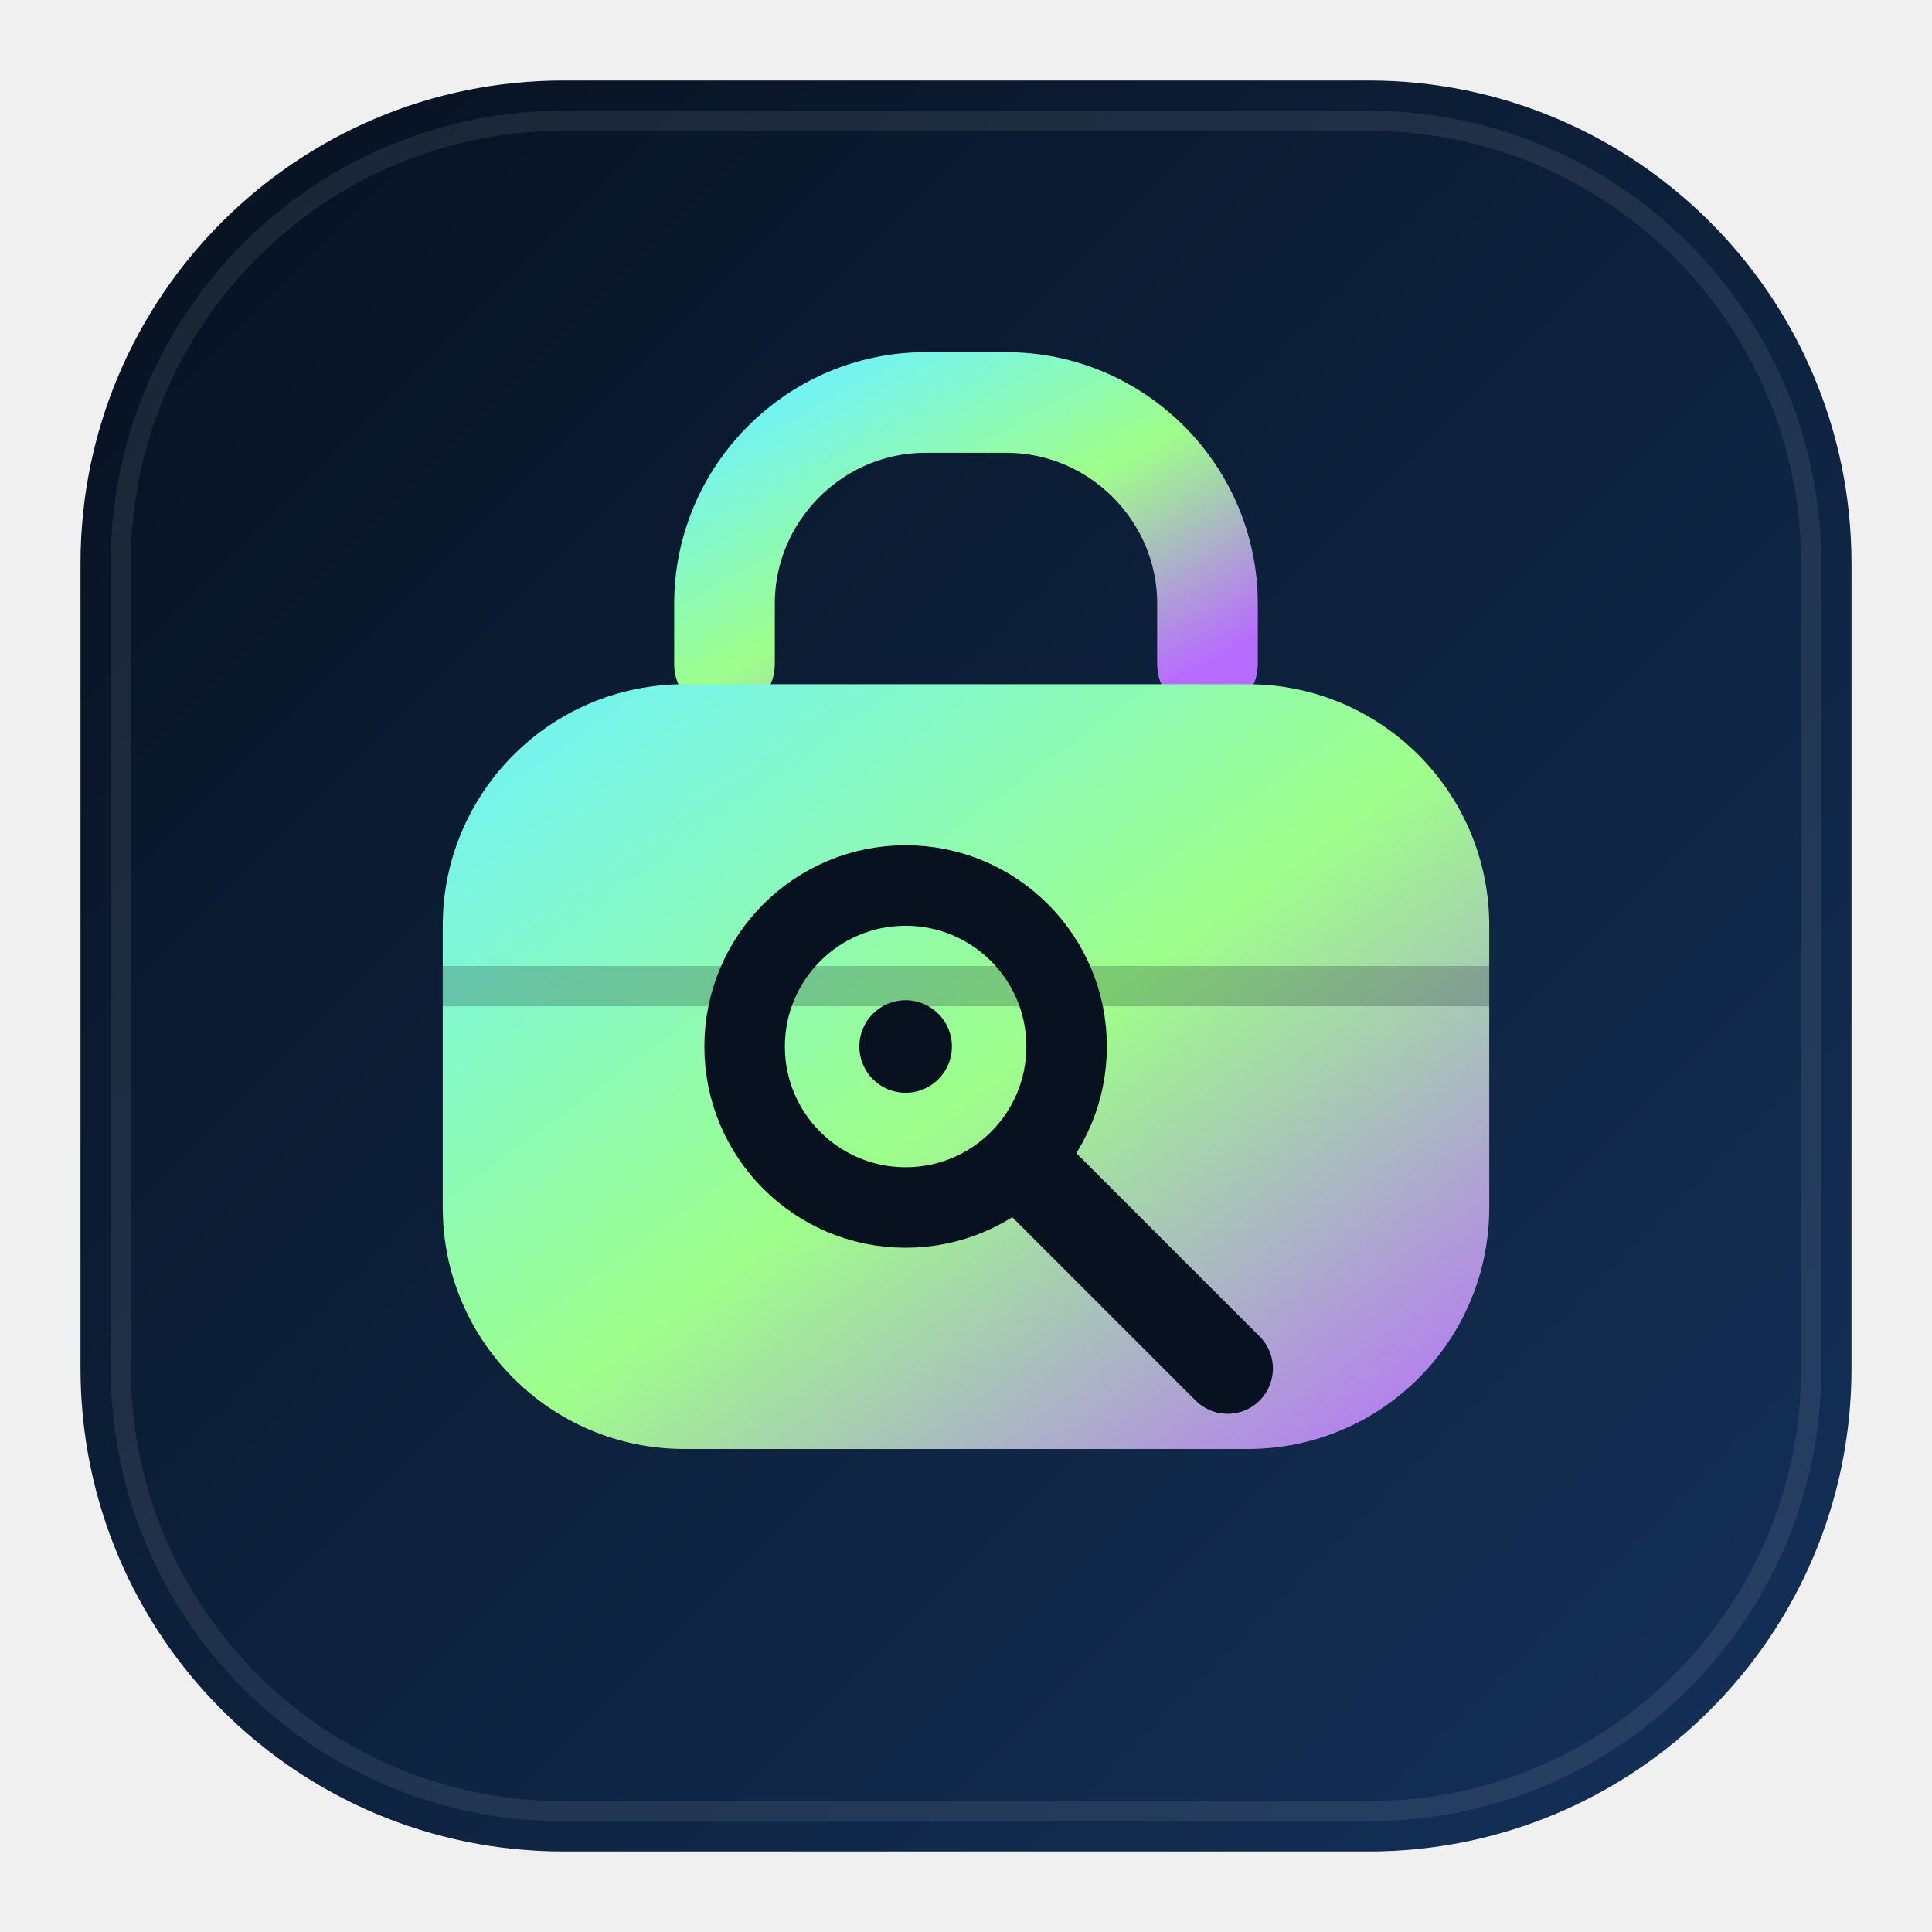
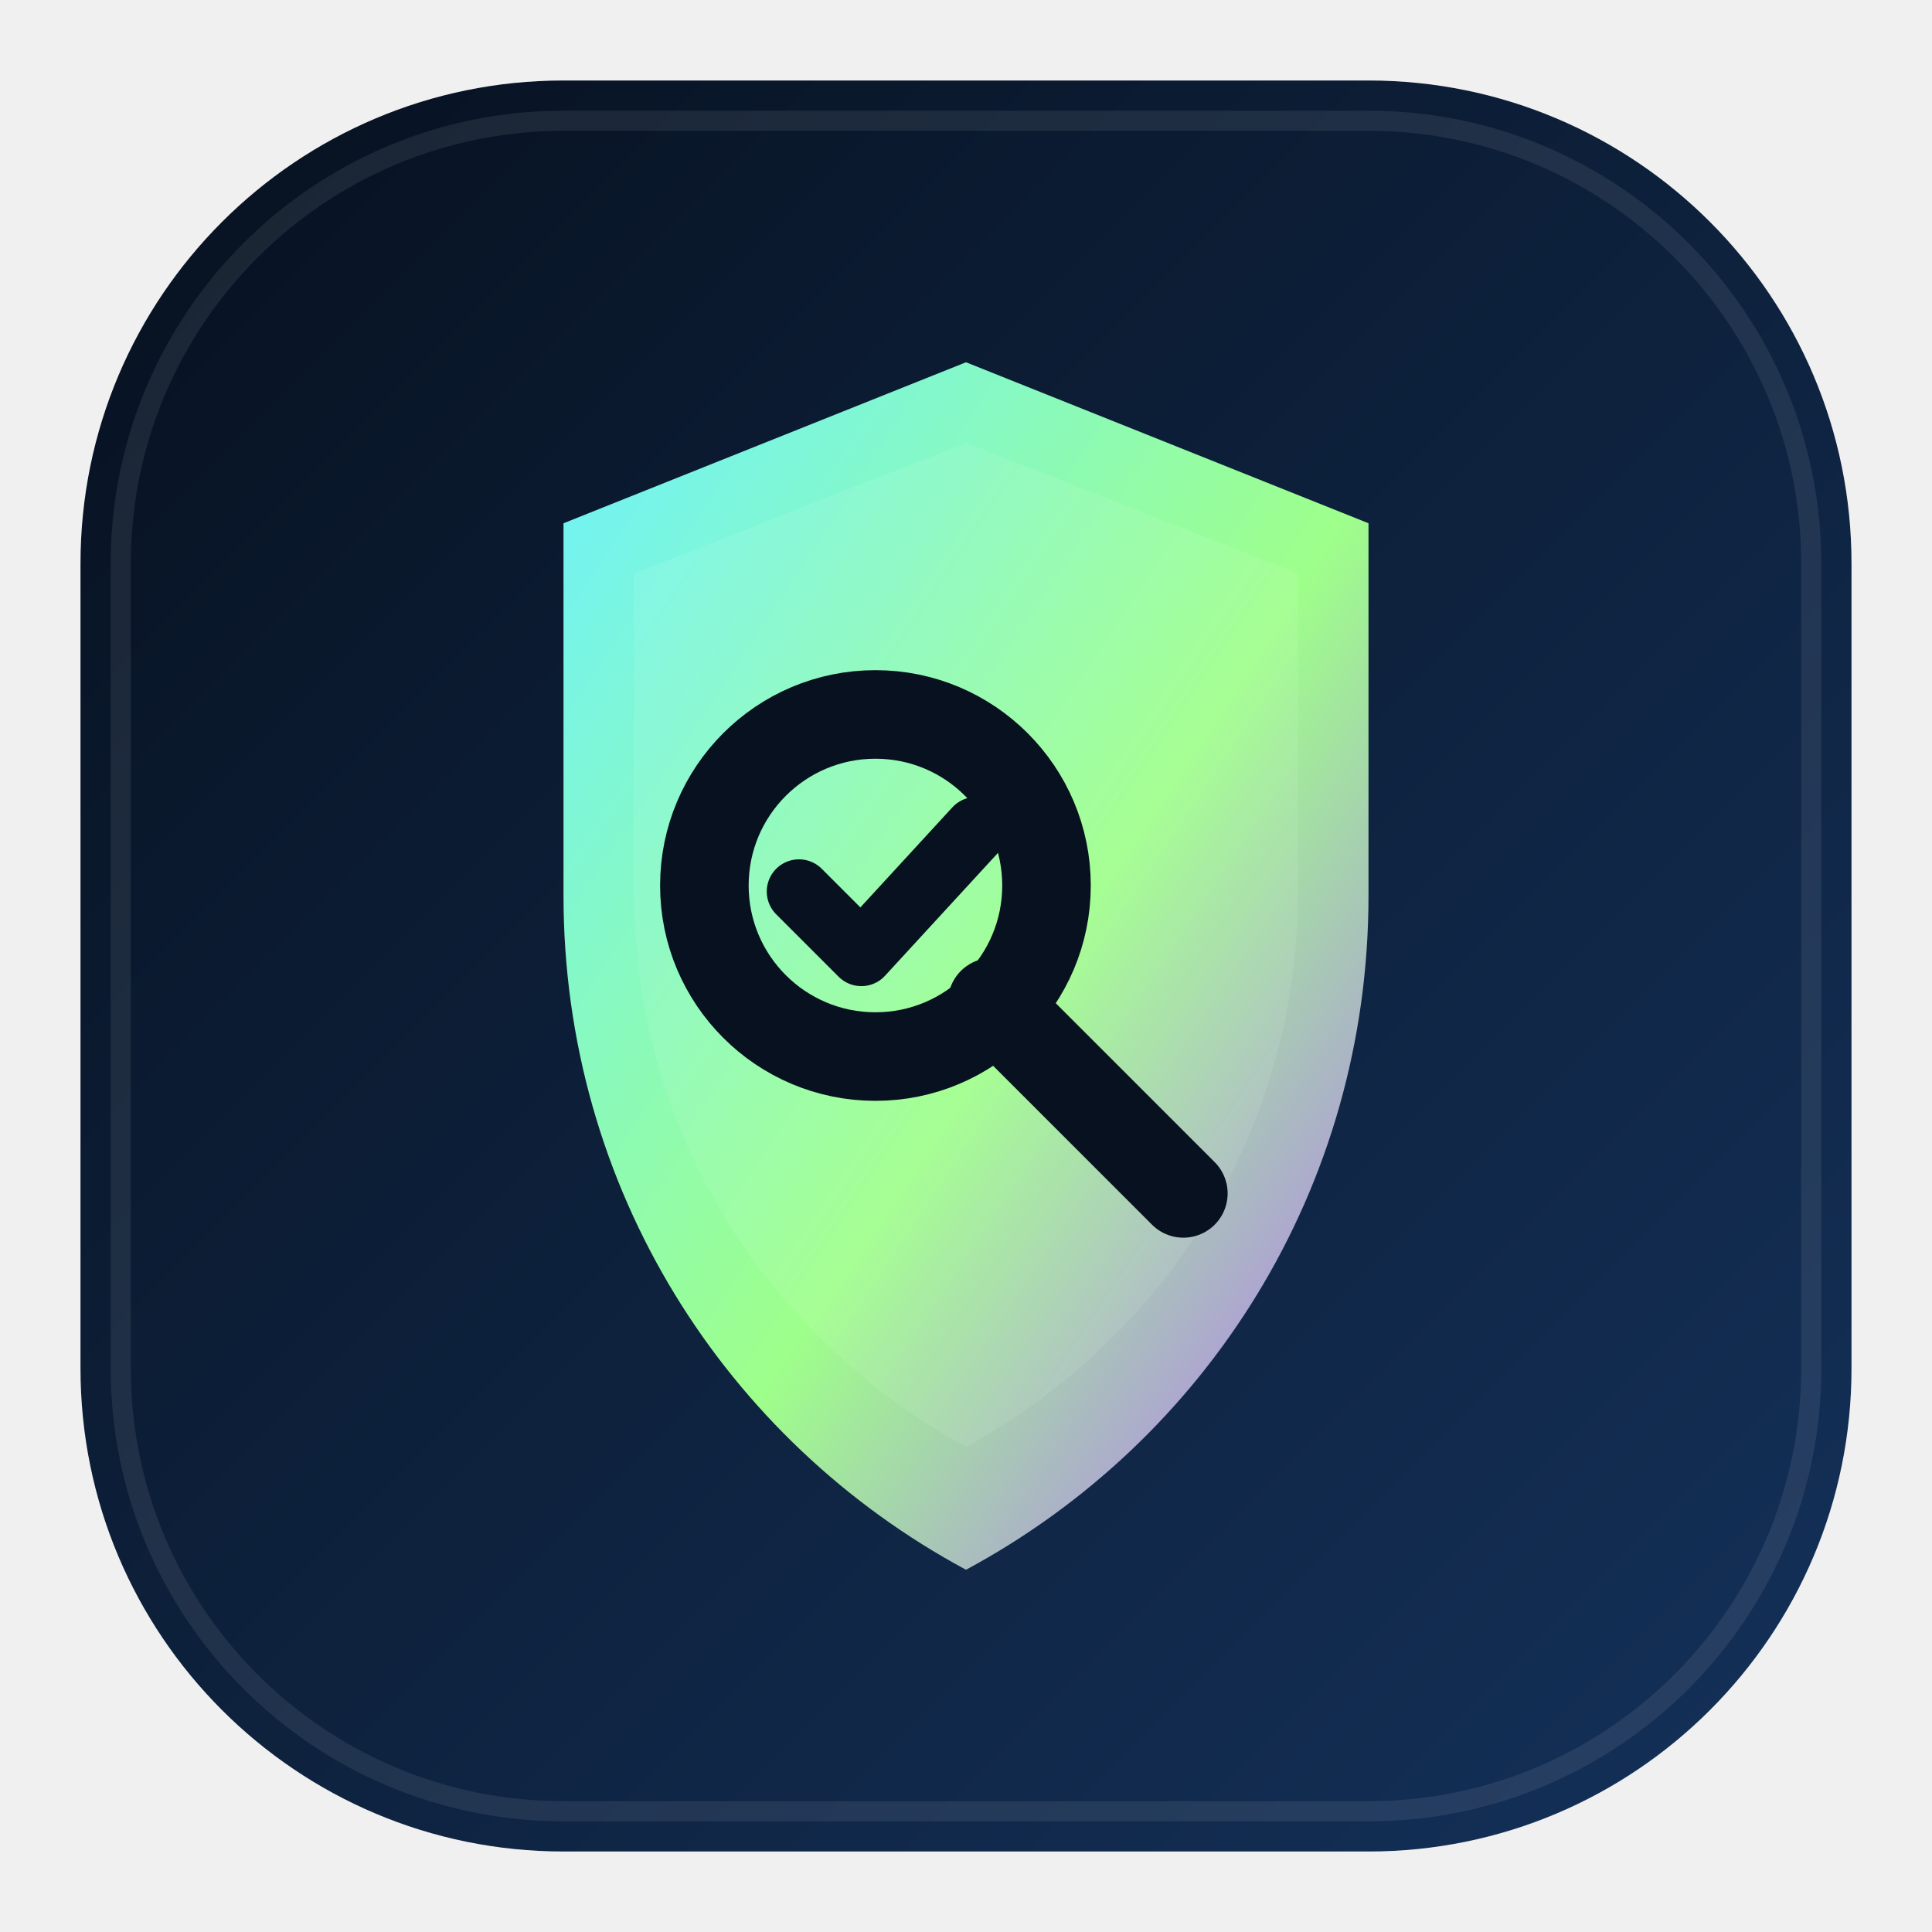
<svg xmlns="http://www.w3.org/2000/svg" viewBox="0 0 96 96" role="img" aria-label="Logo AppServicios Premium">
  <defs>
    <linearGradient id="bg" x1="0" y1="0" x2="1" y2="1">
      <stop offset="0%" stop-color="#07111f" />
      <stop offset="100%" stop-color="#14315a" />
    </linearGradient>
-     <linearGradient id="accent" x1="0" y1="0" x2="1" y2="1">
+     <linearGradient id="shield" x1="0" y1="0" x2="1" y2="1">
      <stop offset="0%" stop-color="#6ef2ff" />
-       <stop offset="52%" stop-color="#9eff8a" />
+       <stop offset="55%" stop-color="#9eff8a" />
      <stop offset="100%" stop-color="#b86bff" />
    </linearGradient>
  </defs>
  <rect x="4" y="4" width="88" height="88" rx="24" fill="url(#bg)" />
  <rect x="6" y="6" width="84" height="84" rx="22" fill="none" stroke="rgba(255,255,255,0.08)" />
-   <path d="M36 33v-3c0-5.5 4.5-10 10-10h4c5.5 0 10 4.5 10 10v3" fill="none" stroke="url(#accent)" stroke-width="5" stroke-linecap="round" />
-   <rect x="22" y="34" width="52" height="38" rx="12" fill="url(#accent)" />
-   <path d="M22 49h52" stroke="#07111f" stroke-opacity="0.22" stroke-width="2" />
-   <circle cx="45" cy="52" r="8" fill="none" stroke="#07111f" stroke-width="4" />
-   <path d="M51 58l10 10" stroke="#07111f" stroke-width="4.5" stroke-linecap="round" />
-   <circle cx="45" cy="52" r="2.3" fill="#07111f" />
+   <path d="M48 18 68 26v18.5c0 14.6-8.1 27.1-20 33.5-11.9-6.4-20-18.9-20-33.5V26L48 18Z" fill="url(#shield)" />
+   <path d="M48 22 64.5 28.5v15.8c0 11.8-6.5 22.1-16.5 27.6-10-5.5-16.5-15.8-16.5-27.6V28.5L48 22Z" fill="#ffffff" opacity="0.08" />
+   <circle cx="43.5" cy="44" r="8.5" fill="none" stroke="#07111f" stroke-width="4.4" />
+   <path d="M49.3 49.8 58.8 59.3" fill="none" stroke="#07111f" stroke-width="4.4" stroke-linecap="round" />
+   <path d="M39.7 44.3l3.1 3.1 5.7-6.2" fill="none" stroke="#07111f" stroke-width="3.2" stroke-linecap="round" stroke-linejoin="round" />
</svg>
